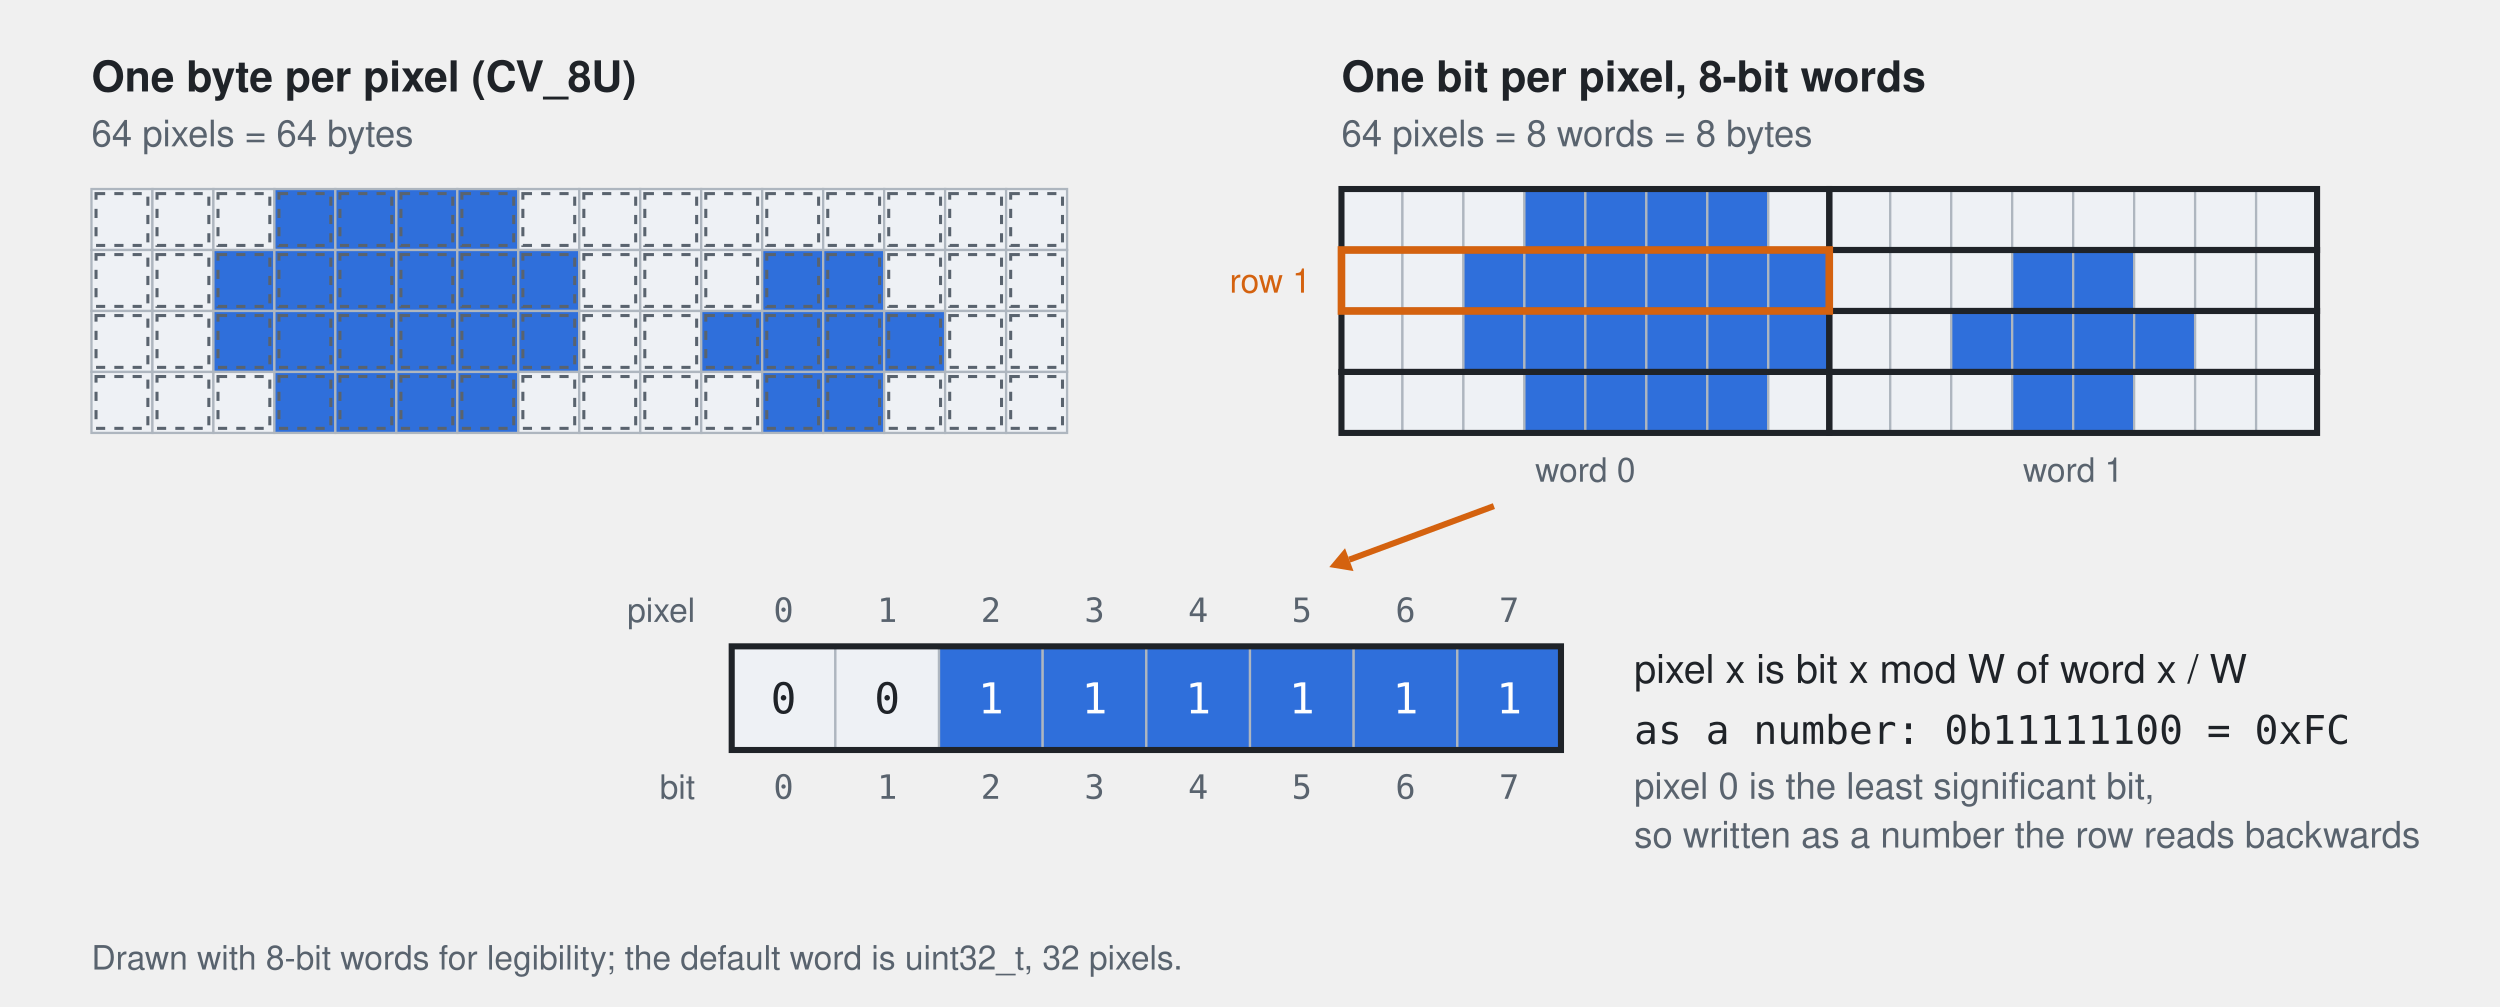
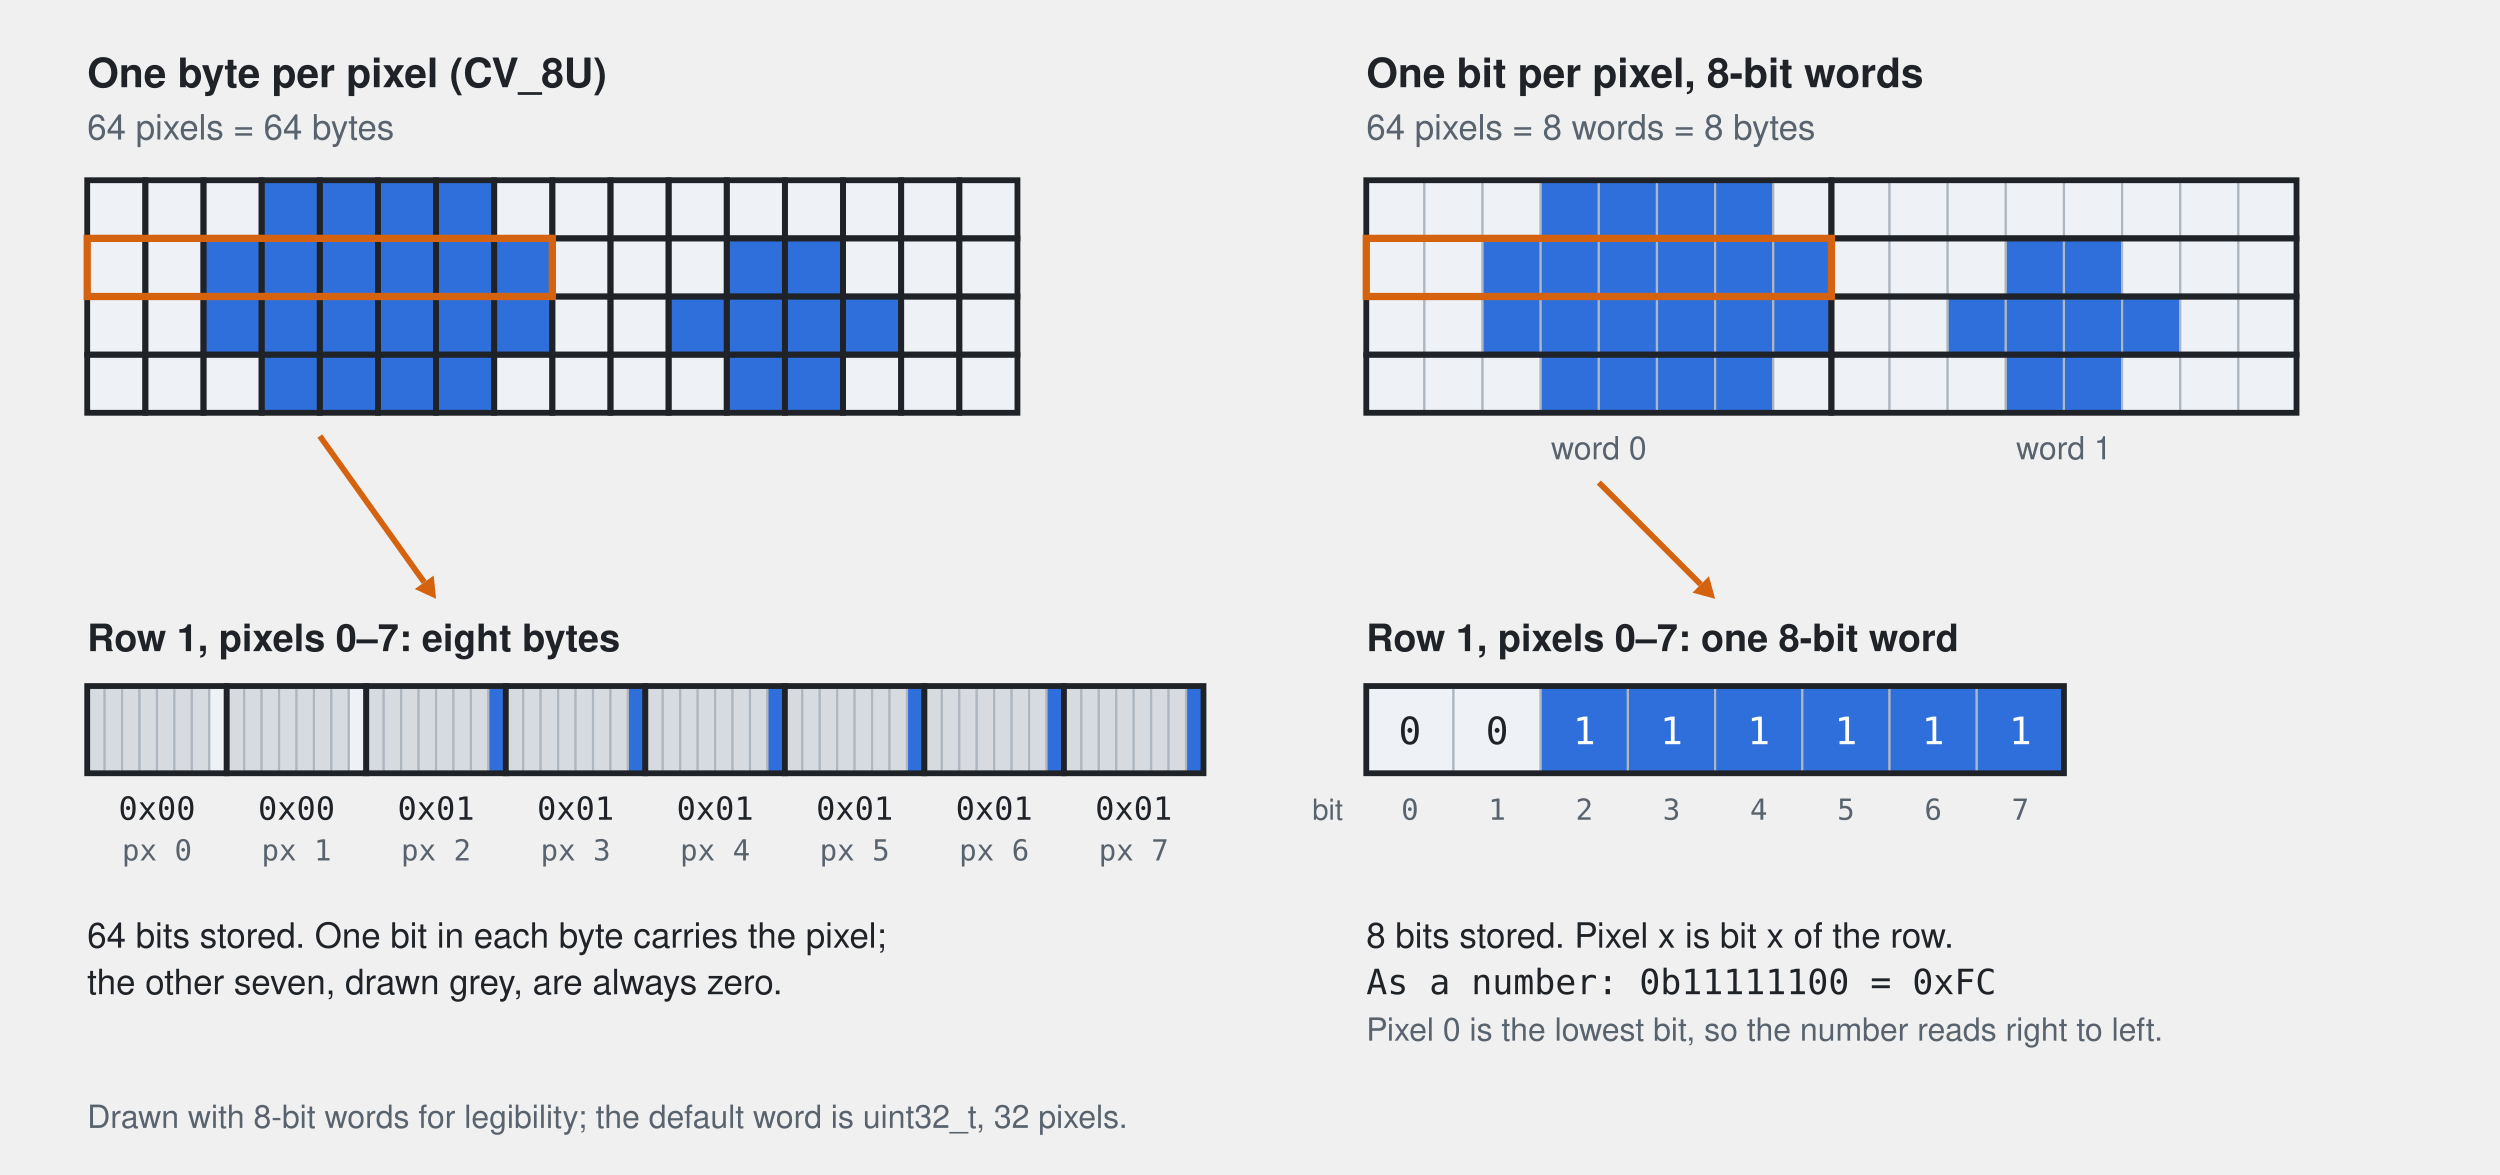
- <svg xmlns="http://www.w3.org/2000/svg" width="820" height="330" viewBox="0 0 820 330" role="img" aria-label="A 16 by 4 binary mask stored as 64 bytes and as eight 8-bit words">
+ <svg xmlns="http://www.w3.org/2000/svg" width="860" height="404" viewBox="0 0 860 404" role="img" aria-label="A 16 by 4 binary mask stored as 64 bytes and as eight 8-bit words, with eight pixels of one row expanded both ways: eight bytes of which one bit each carries the image, and one 8-bit word">
  <style>
.bg{fill:#ffffff}
.fg{fill:#1f2328}
.muted{fill:#59636e}
.on{fill:#2f6fdb}
.off{fill:#eef1f5}
.hi{fill:#d4620f}
.hisoft{fill:#fbe3cf}
.neg{fill:#d4620f}
.pad{fill:#d7dbe0}
.cell{stroke:#aeb6bf;stroke-width:0.75}
.word{fill:none;stroke:#1f2328;stroke-width:2}
.box{fill:none;stroke:#59636e;stroke-width:1;stroke-dasharray:3 3}
.ring{fill:none;stroke:#d4620f;stroke-width:2.5}
.edge{stroke:#59636e;stroke-width:1.25;fill:none}
.arrowhead{fill:#59636e}
.hiedge{stroke:#d4620f;stroke-width:2;fill:none}
.hiarrowhead{fill:#d4620f}
.bar1{fill:#aeb6bf}
.bar2{fill:#2f6fdb}
.s1{stroke:#2f6fdb;stroke-width:2.5;fill:none}
.s2{stroke:#d4620f;stroke-width:2.5;fill:none}
.d1{fill:#2f6fdb}
.d2{fill:#d4620f}
.gridline{stroke:#d7dbe0;stroke-width:1}
.refline{stroke:#1f2328;stroke-width:1.5;stroke-dasharray:5 4}
.axis{stroke:#59636e;stroke-width:1}
.halo{paint-order:stroke;stroke:#ffffff;stroke-width:4px;stroke-linejoin:round}
text{font-family:-apple-system,BlinkMacSystemFont,"Segoe UI",Helvetica,Arial,sans-serif}
.mono{font-family:ui-monospace,SFMono-Regular,Menlo,Consolas,monospace}
.oninv{fill:#ffffff}
@media (prefers-color-scheme: dark){
.bg{fill:#0d1117}
.fg{fill:#e6edf3}
.muted{fill:#9198a1}
.on{fill:#4493f8}
.off{fill:#1c2129}
.hi{fill:#f0883e}
.hisoft{fill:#4a2a12}
.neg{fill:#f0883e}
.pad{fill:#3d444d}
.cell{stroke:#3d444d}
.word{stroke:#e6edf3}
.box{stroke:#9198a1}
.ring{stroke:#f0883e}
.edge{stroke:#9198a1}
.arrowhead{fill:#9198a1}
.hiedge{stroke:#f0883e}
.hiarrowhead{fill:#f0883e}
.bar1{fill:#59636e}
.bar2{fill:#4493f8}
.s1{stroke:#4493f8}
.s2{stroke:#f0883e}
.d1{fill:#4493f8}
.d2{fill:#f0883e}
.gridline{stroke:#30363d}
.refline{stroke:#e6edf3}
.axis{stroke:#9198a1}
.halo{stroke:#0d1117}
.oninv{fill:#0d1117}
}
</style>
  <rect width="100%%" height="100%%" class="bg" rx="8" />
  <text x="30" y="30" font-size="14" text-anchor="start" class="fg" font-weight="600">One byte per pixel (CV_8U)</text>
  <text x="30" y="48" font-size="12" text-anchor="start" class="muted">64 pixels = 64 bytes</text>
  <rect x="30" y="62" width="20" height="20" class="off cell" />
  <rect x="50" y="62" width="20" height="20" class="off cell" />
  <rect x="70" y="62" width="20" height="20" class="off cell" />
  <rect x="90" y="62" width="20" height="20" class="on cell" />
  <rect x="110" y="62" width="20" height="20" class="on cell" />
  <rect x="130" y="62" width="20" height="20" class="on cell" />
  <rect x="150" y="62" width="20" height="20" class="on cell" />
  <rect x="170" y="62" width="20" height="20" class="off cell" />
  <rect x="190" y="62" width="20" height="20" class="off cell" />
  <rect x="210" y="62" width="20" height="20" class="off cell" />
  <rect x="230" y="62" width="20" height="20" class="off cell" />
  <rect x="250" y="62" width="20" height="20" class="off cell" />
  <rect x="270" y="62" width="20" height="20" class="off cell" />
  <rect x="290" y="62" width="20" height="20" class="off cell" />
  <rect x="310" y="62" width="20" height="20" class="off cell" />
  <rect x="330" y="62" width="20" height="20" class="off cell" />
  <rect x="30" y="82" width="20" height="20" class="off cell" />
  <rect x="50" y="82" width="20" height="20" class="off cell" />
  <rect x="70" y="82" width="20" height="20" class="on cell" />
  <rect x="90" y="82" width="20" height="20" class="on cell" />
  <rect x="110" y="82" width="20" height="20" class="on cell" />
  <rect x="130" y="82" width="20" height="20" class="on cell" />
  <rect x="150" y="82" width="20" height="20" class="on cell" />
  <rect x="170" y="82" width="20" height="20" class="on cell" />
  <rect x="190" y="82" width="20" height="20" class="off cell" />
  <rect x="210" y="82" width="20" height="20" class="off cell" />
  <rect x="230" y="82" width="20" height="20" class="off cell" />
  <rect x="250" y="82" width="20" height="20" class="on cell" />
  <rect x="270" y="82" width="20" height="20" class="on cell" />
  <rect x="290" y="82" width="20" height="20" class="off cell" />
  <rect x="310" y="82" width="20" height="20" class="off cell" />
  <rect x="330" y="82" width="20" height="20" class="off cell" />
  <rect x="30" y="102" width="20" height="20" class="off cell" />
  <rect x="50" y="102" width="20" height="20" class="off cell" />
  <rect x="70" y="102" width="20" height="20" class="on cell" />
  <rect x="90" y="102" width="20" height="20" class="on cell" />
  <rect x="110" y="102" width="20" height="20" class="on cell" />
  <rect x="130" y="102" width="20" height="20" class="on cell" />
  <rect x="150" y="102" width="20" height="20" class="on cell" />
  <rect x="170" y="102" width="20" height="20" class="on cell" />
  <rect x="190" y="102" width="20" height="20" class="off cell" />
  <rect x="210" y="102" width="20" height="20" class="off cell" />
  <rect x="230" y="102" width="20" height="20" class="on cell" />
  <rect x="250" y="102" width="20" height="20" class="on cell" />
  <rect x="270" y="102" width="20" height="20" class="on cell" />
  <rect x="290" y="102" width="20" height="20" class="on cell" />
  <rect x="310" y="102" width="20" height="20" class="off cell" />
  <rect x="330" y="102" width="20" height="20" class="off cell" />
  <rect x="30" y="122" width="20" height="20" class="off cell" />
  <rect x="50" y="122" width="20" height="20" class="off cell" />
  <rect x="70" y="122" width="20" height="20" class="off cell" />
  <rect x="90" y="122" width="20" height="20" class="on cell" />
  <rect x="110" y="122" width="20" height="20" class="on cell" />
  <rect x="130" y="122" width="20" height="20" class="on cell" />
  <rect x="150" y="122" width="20" height="20" class="on cell" />
  <rect x="170" y="122" width="20" height="20" class="off cell" />
  <rect x="190" y="122" width="20" height="20" class="off cell" />
  <rect x="210" y="122" width="20" height="20" class="off cell" />
  <rect x="230" y="122" width="20" height="20" class="off cell" />
  <rect x="250" y="122" width="20" height="20" class="on cell" />
  <rect x="270" y="122" width="20" height="20" class="on cell" />
  <rect x="290" y="122" width="20" height="20" class="off cell" />
  <rect x="310" y="122" width="20" height="20" class="off cell" />
  <rect x="330" y="122" width="20" height="20" class="off cell" />
-   <rect x="31.5" y="63.5" width="17" height="17" class="box" />
-   <rect x="51.5" y="63.5" width="17" height="17" class="box" />
-   <rect x="71.5" y="63.5" width="17" height="17" class="box" />
-   <rect x="91.5" y="63.5" width="17" height="17" class="box" />
-   <rect x="111.5" y="63.5" width="17" height="17" class="box" />
-   <rect x="131.5" y="63.5" width="17" height="17" class="box" />
-   <rect x="151.5" y="63.5" width="17" height="17" class="box" />
-   <rect x="171.5" y="63.5" width="17" height="17" class="box" />
-   <rect x="191.5" y="63.5" width="17" height="17" class="box" />
-   <rect x="211.5" y="63.5" width="17" height="17" class="box" />
-   <rect x="231.5" y="63.5" width="17" height="17" class="box" />
-   <rect x="251.5" y="63.5" width="17" height="17" class="box" />
-   <rect x="271.5" y="63.5" width="17" height="17" class="box" />
-   <rect x="291.5" y="63.5" width="17" height="17" class="box" />
-   <rect x="311.5" y="63.5" width="17" height="17" class="box" />
-   <rect x="331.5" y="63.5" width="17" height="17" class="box" />
-   <rect x="31.5" y="83.5" width="17" height="17" class="box" />
-   <rect x="51.5" y="83.5" width="17" height="17" class="box" />
-   <rect x="71.5" y="83.5" width="17" height="17" class="box" />
-   <rect x="91.5" y="83.5" width="17" height="17" class="box" />
-   <rect x="111.5" y="83.5" width="17" height="17" class="box" />
-   <rect x="131.5" y="83.5" width="17" height="17" class="box" />
-   <rect x="151.5" y="83.5" width="17" height="17" class="box" />
-   <rect x="171.5" y="83.5" width="17" height="17" class="box" />
-   <rect x="191.5" y="83.5" width="17" height="17" class="box" />
-   <rect x="211.5" y="83.5" width="17" height="17" class="box" />
-   <rect x="231.5" y="83.5" width="17" height="17" class="box" />
-   <rect x="251.5" y="83.5" width="17" height="17" class="box" />
-   <rect x="271.5" y="83.5" width="17" height="17" class="box" />
-   <rect x="291.5" y="83.5" width="17" height="17" class="box" />
-   <rect x="311.5" y="83.5" width="17" height="17" class="box" />
-   <rect x="331.5" y="83.5" width="17" height="17" class="box" />
-   <rect x="31.5" y="103.5" width="17" height="17" class="box" />
-   <rect x="51.5" y="103.5" width="17" height="17" class="box" />
-   <rect x="71.5" y="103.5" width="17" height="17" class="box" />
-   <rect x="91.5" y="103.5" width="17" height="17" class="box" />
-   <rect x="111.5" y="103.5" width="17" height="17" class="box" />
-   <rect x="131.5" y="103.5" width="17" height="17" class="box" />
-   <rect x="151.5" y="103.5" width="17" height="17" class="box" />
-   <rect x="171.5" y="103.5" width="17" height="17" class="box" />
-   <rect x="191.5" y="103.5" width="17" height="17" class="box" />
-   <rect x="211.5" y="103.5" width="17" height="17" class="box" />
-   <rect x="231.5" y="103.5" width="17" height="17" class="box" />
-   <rect x="251.5" y="103.5" width="17" height="17" class="box" />
-   <rect x="271.5" y="103.5" width="17" height="17" class="box" />
-   <rect x="291.5" y="103.5" width="17" height="17" class="box" />
-   <rect x="311.5" y="103.5" width="17" height="17" class="box" />
-   <rect x="331.5" y="103.5" width="17" height="17" class="box" />
-   <rect x="31.5" y="123.5" width="17" height="17" class="box" />
-   <rect x="51.5" y="123.5" width="17" height="17" class="box" />
-   <rect x="71.5" y="123.5" width="17" height="17" class="box" />
-   <rect x="91.5" y="123.5" width="17" height="17" class="box" />
-   <rect x="111.5" y="123.5" width="17" height="17" class="box" />
-   <rect x="131.5" y="123.5" width="17" height="17" class="box" />
-   <rect x="151.5" y="123.5" width="17" height="17" class="box" />
-   <rect x="171.5" y="123.5" width="17" height="17" class="box" />
-   <rect x="191.5" y="123.5" width="17" height="17" class="box" />
-   <rect x="211.5" y="123.5" width="17" height="17" class="box" />
-   <rect x="231.5" y="123.5" width="17" height="17" class="box" />
-   <rect x="251.5" y="123.5" width="17" height="17" class="box" />
-   <rect x="271.5" y="123.5" width="17" height="17" class="box" />
-   <rect x="291.5" y="123.5" width="17" height="17" class="box" />
-   <rect x="311.5" y="123.5" width="17" height="17" class="box" />
-   <rect x="331.5" y="123.5" width="17" height="17" class="box" />
-   <text x="440" y="30" font-size="14" text-anchor="start" class="fg" font-weight="600">One bit per pixel, 8-bit words</text>
-   <text x="440" y="48" font-size="12" text-anchor="start" class="muted">64 pixels = 8 words = 8 bytes</text>
-   <rect x="440" y="62" width="20" height="20" class="off cell" />
-   <rect x="460" y="62" width="20" height="20" class="off cell" />
-   <rect x="480" y="62" width="20" height="20" class="off cell" />
-   <rect x="500" y="62" width="20" height="20" class="on cell" />
-   <rect x="520" y="62" width="20" height="20" class="on cell" />
-   <rect x="540" y="62" width="20" height="20" class="on cell" />
-   <rect x="560" y="62" width="20" height="20" class="on cell" />
-   <rect x="580" y="62" width="20" height="20" class="off cell" />
-   <rect x="600" y="62" width="20" height="20" class="off cell" />
-   <rect x="620" y="62" width="20" height="20" class="off cell" />
-   <rect x="640" y="62" width="20" height="20" class="off cell" />
-   <rect x="660" y="62" width="20" height="20" class="off cell" />
-   <rect x="680" y="62" width="20" height="20" class="off cell" />
-   <rect x="700" y="62" width="20" height="20" class="off cell" />
-   <rect x="720" y="62" width="20" height="20" class="off cell" />
-   <rect x="740" y="62" width="20" height="20" class="off cell" />
-   <rect x="440" y="82" width="20" height="20" class="off cell" />
-   <rect x="460" y="82" width="20" height="20" class="off cell" />
-   <rect x="480" y="82" width="20" height="20" class="on cell" />
-   <rect x="500" y="82" width="20" height="20" class="on cell" />
-   <rect x="520" y="82" width="20" height="20" class="on cell" />
-   <rect x="540" y="82" width="20" height="20" class="on cell" />
-   <rect x="560" y="82" width="20" height="20" class="on cell" />
-   <rect x="580" y="82" width="20" height="20" class="on cell" />
-   <rect x="600" y="82" width="20" height="20" class="off cell" />
-   <rect x="620" y="82" width="20" height="20" class="off cell" />
-   <rect x="640" y="82" width="20" height="20" class="off cell" />
-   <rect x="660" y="82" width="20" height="20" class="on cell" />
-   <rect x="680" y="82" width="20" height="20" class="on cell" />
-   <rect x="700" y="82" width="20" height="20" class="off cell" />
-   <rect x="720" y="82" width="20" height="20" class="off cell" />
-   <rect x="740" y="82" width="20" height="20" class="off cell" />
-   <rect x="440" y="102" width="20" height="20" class="off cell" />
-   <rect x="460" y="102" width="20" height="20" class="off cell" />
-   <rect x="480" y="102" width="20" height="20" class="on cell" />
-   <rect x="500" y="102" width="20" height="20" class="on cell" />
-   <rect x="520" y="102" width="20" height="20" class="on cell" />
-   <rect x="540" y="102" width="20" height="20" class="on cell" />
-   <rect x="560" y="102" width="20" height="20" class="on cell" />
-   <rect x="580" y="102" width="20" height="20" class="on cell" />
-   <rect x="600" y="102" width="20" height="20" class="off cell" />
-   <rect x="620" y="102" width="20" height="20" class="off cell" />
-   <rect x="640" y="102" width="20" height="20" class="on cell" />
-   <rect x="660" y="102" width="20" height="20" class="on cell" />
-   <rect x="680" y="102" width="20" height="20" class="on cell" />
-   <rect x="700" y="102" width="20" height="20" class="on cell" />
-   <rect x="720" y="102" width="20" height="20" class="off cell" />
-   <rect x="740" y="102" width="20" height="20" class="off cell" />
-   <rect x="440" y="122" width="20" height="20" class="off cell" />
-   <rect x="460" y="122" width="20" height="20" class="off cell" />
-   <rect x="480" y="122" width="20" height="20" class="off cell" />
-   <rect x="500" y="122" width="20" height="20" class="on cell" />
-   <rect x="520" y="122" width="20" height="20" class="on cell" />
-   <rect x="540" y="122" width="20" height="20" class="on cell" />
-   <rect x="560" y="122" width="20" height="20" class="on cell" />
-   <rect x="580" y="122" width="20" height="20" class="off cell" />
-   <rect x="600" y="122" width="20" height="20" class="off cell" />
-   <rect x="620" y="122" width="20" height="20" class="off cell" />
-   <rect x="640" y="122" width="20" height="20" class="off cell" />
-   <rect x="660" y="122" width="20" height="20" class="on cell" />
-   <rect x="680" y="122" width="20" height="20" class="on cell" />
-   <rect x="700" y="122" width="20" height="20" class="off cell" />
-   <rect x="720" y="122" width="20" height="20" class="off cell" />
-   <rect x="740" y="122" width="20" height="20" class="off cell" />
-   <rect x="440" y="62" width="160" height="20" class="word" />
-   <rect x="600" y="62" width="160" height="20" class="word" />
-   <rect x="440" y="82" width="160" height="20" class="word" />
-   <rect x="600" y="82" width="160" height="20" class="word" />
-   <rect x="440" y="102" width="160" height="20" class="word" />
-   <rect x="600" y="102" width="160" height="20" class="word" />
-   <rect x="440" y="122" width="160" height="20" class="word" />
-   <rect x="600" y="122" width="160" height="20" class="word" />
-   <text x="520" y="158" font-size="11" text-anchor="middle" class="muted">word 0</text>
-   <text x="680" y="158" font-size="11" text-anchor="middle" class="muted">word 1</text>
-   <rect x="440" y="82" width="160" height="20" class="ring" />
-   <text x="430" y="96" font-size="11" text-anchor="end" class="hi">row 1</text>
-   <line x1="490" y1="166" x2="442.56" y2="183.57" class="hiedge" />
-   <path d="M436 186L441.17 179.82L443.95 187.32Z" class="hiarrowhead" />
-   <text x="228" y="204" font-size="11" text-anchor="end" class="muted">pixel</text>
-   <text x="228" y="262" font-size="11" text-anchor="end" class="muted">bit</text>
-   <text x="257" y="204" font-size="11" text-anchor="middle" class="muted mono">0</text>
-   <rect x="240" y="212" width="34" height="34" class="off cell" />
-   <text x="257" y="234" font-size="14" text-anchor="middle" class="fg mono">0</text>
-   <text x="257" y="262" font-size="11" text-anchor="middle" class="muted mono">0</text>
-   <text x="291" y="204" font-size="11" text-anchor="middle" class="muted mono">1</text>
-   <rect x="274" y="212" width="34" height="34" class="off cell" />
-   <text x="291" y="234" font-size="14" text-anchor="middle" class="fg mono">0</text>
-   <text x="291" y="262" font-size="11" text-anchor="middle" class="muted mono">1</text>
-   <text x="325" y="204" font-size="11" text-anchor="middle" class="muted mono">2</text>
-   <rect x="308" y="212" width="34" height="34" class="on cell" />
-   <text x="325" y="234" font-size="14" text-anchor="middle" class="oninv mono">1</text>
-   <text x="325" y="262" font-size="11" text-anchor="middle" class="muted mono">2</text>
-   <text x="359" y="204" font-size="11" text-anchor="middle" class="muted mono">3</text>
-   <rect x="342" y="212" width="34" height="34" class="on cell" />
-   <text x="359" y="234" font-size="14" text-anchor="middle" class="oninv mono">1</text>
-   <text x="359" y="262" font-size="11" text-anchor="middle" class="muted mono">3</text>
-   <text x="393" y="204" font-size="11" text-anchor="middle" class="muted mono">4</text>
-   <rect x="376" y="212" width="34" height="34" class="on cell" />
-   <text x="393" y="234" font-size="14" text-anchor="middle" class="oninv mono">1</text>
-   <text x="393" y="262" font-size="11" text-anchor="middle" class="muted mono">4</text>
-   <text x="427" y="204" font-size="11" text-anchor="middle" class="muted mono">5</text>
-   <rect x="410" y="212" width="34" height="34" class="on cell" />
-   <text x="427" y="234" font-size="14" text-anchor="middle" class="oninv mono">1</text>
-   <text x="427" y="262" font-size="11" text-anchor="middle" class="muted mono">5</text>
-   <text x="461" y="204" font-size="11" text-anchor="middle" class="muted mono">6</text>
-   <rect x="444" y="212" width="34" height="34" class="on cell" />
-   <text x="461" y="234" font-size="14" text-anchor="middle" class="oninv mono">1</text>
-   <text x="461" y="262" font-size="11" text-anchor="middle" class="muted mono">6</text>
-   <text x="495" y="204" font-size="11" text-anchor="middle" class="muted mono">7</text>
-   <rect x="478" y="212" width="34" height="34" class="on cell" />
-   <text x="495" y="234" font-size="14" text-anchor="middle" class="oninv mono">1</text>
-   <text x="495" y="262" font-size="11" text-anchor="middle" class="muted mono">7</text>
-   <rect x="240" y="212" width="272" height="34" class="word" />
-   <text x="536" y="224" font-size="13" text-anchor="start" class="fg">pixel x is bit x mod W of word x / W</text>
-   <text x="536" y="244" font-size="13" text-anchor="start" class="fg mono">as a number: 0b11111100 = 0xFC</text>
-   <text x="536" y="262" font-size="12" text-anchor="start" class="muted">pixel 0 is the least significant bit,</text>
-   <text x="536" y="278" font-size="12" text-anchor="start" class="muted">so written as a number the row reads backwards</text>
-   <text x="30" y="318" font-size="11" text-anchor="start" class="muted">Drawn with 8-bit words for legibility; the default word is uint32_t, 32 pixels.</text>
+   <rect x="30" y="62" width="20" height="20" class="word" />
+   <rect x="50" y="62" width="20" height="20" class="word" />
+   <rect x="70" y="62" width="20" height="20" class="word" />
+   <rect x="90" y="62" width="20" height="20" class="word" />
+   <rect x="110" y="62" width="20" height="20" class="word" />
+   <rect x="130" y="62" width="20" height="20" class="word" />
+   <rect x="150" y="62" width="20" height="20" class="word" />
+   <rect x="170" y="62" width="20" height="20" class="word" />
+   <rect x="190" y="62" width="20" height="20" class="word" />
+   <rect x="210" y="62" width="20" height="20" class="word" />
+   <rect x="230" y="62" width="20" height="20" class="word" />
+   <rect x="250" y="62" width="20" height="20" class="word" />
+   <rect x="270" y="62" width="20" height="20" class="word" />
+   <rect x="290" y="62" width="20" height="20" class="word" />
+   <rect x="310" y="62" width="20" height="20" class="word" />
+   <rect x="330" y="62" width="20" height="20" class="word" />
+   <rect x="30" y="82" width="20" height="20" class="word" />
+   <rect x="50" y="82" width="20" height="20" class="word" />
+   <rect x="70" y="82" width="20" height="20" class="word" />
+   <rect x="90" y="82" width="20" height="20" class="word" />
+   <rect x="110" y="82" width="20" height="20" class="word" />
+   <rect x="130" y="82" width="20" height="20" class="word" />
+   <rect x="150" y="82" width="20" height="20" class="word" />
+   <rect x="170" y="82" width="20" height="20" class="word" />
+   <rect x="190" y="82" width="20" height="20" class="word" />
+   <rect x="210" y="82" width="20" height="20" class="word" />
+   <rect x="230" y="82" width="20" height="20" class="word" />
+   <rect x="250" y="82" width="20" height="20" class="word" />
+   <rect x="270" y="82" width="20" height="20" class="word" />
+   <rect x="290" y="82" width="20" height="20" class="word" />
+   <rect x="310" y="82" width="20" height="20" class="word" />
+   <rect x="330" y="82" width="20" height="20" class="word" />
+   <rect x="30" y="102" width="20" height="20" class="word" />
+   <rect x="50" y="102" width="20" height="20" class="word" />
+   <rect x="70" y="102" width="20" height="20" class="word" />
+   <rect x="90" y="102" width="20" height="20" class="word" />
+   <rect x="110" y="102" width="20" height="20" class="word" />
+   <rect x="130" y="102" width="20" height="20" class="word" />
+   <rect x="150" y="102" width="20" height="20" class="word" />
+   <rect x="170" y="102" width="20" height="20" class="word" />
+   <rect x="190" y="102" width="20" height="20" class="word" />
+   <rect x="210" y="102" width="20" height="20" class="word" />
+   <rect x="230" y="102" width="20" height="20" class="word" />
+   <rect x="250" y="102" width="20" height="20" class="word" />
+   <rect x="270" y="102" width="20" height="20" class="word" />
+   <rect x="290" y="102" width="20" height="20" class="word" />
+   <rect x="310" y="102" width="20" height="20" class="word" />
+   <rect x="330" y="102" width="20" height="20" class="word" />
+   <rect x="30" y="122" width="20" height="20" class="word" />
+   <rect x="50" y="122" width="20" height="20" class="word" />
+   <rect x="70" y="122" width="20" height="20" class="word" />
+   <rect x="90" y="122" width="20" height="20" class="word" />
+   <rect x="110" y="122" width="20" height="20" class="word" />
+   <rect x="130" y="122" width="20" height="20" class="word" />
+   <rect x="150" y="122" width="20" height="20" class="word" />
+   <rect x="170" y="122" width="20" height="20" class="word" />
+   <rect x="190" y="122" width="20" height="20" class="word" />
+   <rect x="210" y="122" width="20" height="20" class="word" />
+   <rect x="230" y="122" width="20" height="20" class="word" />
+   <rect x="250" y="122" width="20" height="20" class="word" />
+   <rect x="270" y="122" width="20" height="20" class="word" />
+   <rect x="290" y="122" width="20" height="20" class="word" />
+   <rect x="310" y="122" width="20" height="20" class="word" />
+   <rect x="330" y="122" width="20" height="20" class="word" />
+   <text x="470" y="30" font-size="14" text-anchor="start" class="fg" font-weight="600">One bit per pixel, 8-bit words</text>
+   <text x="470" y="48" font-size="12" text-anchor="start" class="muted">64 pixels = 8 words = 8 bytes</text>
+   <rect x="470" y="62" width="20" height="20" class="off cell" />
+   <rect x="490" y="62" width="20" height="20" class="off cell" />
+   <rect x="510" y="62" width="20" height="20" class="off cell" />
+   <rect x="530" y="62" width="20" height="20" class="on cell" />
+   <rect x="550" y="62" width="20" height="20" class="on cell" />
+   <rect x="570" y="62" width="20" height="20" class="on cell" />
+   <rect x="590" y="62" width="20" height="20" class="on cell" />
+   <rect x="610" y="62" width="20" height="20" class="off cell" />
+   <rect x="630" y="62" width="20" height="20" class="off cell" />
+   <rect x="650" y="62" width="20" height="20" class="off cell" />
+   <rect x="670" y="62" width="20" height="20" class="off cell" />
+   <rect x="690" y="62" width="20" height="20" class="off cell" />
+   <rect x="710" y="62" width="20" height="20" class="off cell" />
+   <rect x="730" y="62" width="20" height="20" class="off cell" />
+   <rect x="750" y="62" width="20" height="20" class="off cell" />
+   <rect x="770" y="62" width="20" height="20" class="off cell" />
+   <rect x="470" y="82" width="20" height="20" class="off cell" />
+   <rect x="490" y="82" width="20" height="20" class="off cell" />
+   <rect x="510" y="82" width="20" height="20" class="on cell" />
+   <rect x="530" y="82" width="20" height="20" class="on cell" />
+   <rect x="550" y="82" width="20" height="20" class="on cell" />
+   <rect x="570" y="82" width="20" height="20" class="on cell" />
+   <rect x="590" y="82" width="20" height="20" class="on cell" />
+   <rect x="610" y="82" width="20" height="20" class="on cell" />
+   <rect x="630" y="82" width="20" height="20" class="off cell" />
+   <rect x="650" y="82" width="20" height="20" class="off cell" />
+   <rect x="670" y="82" width="20" height="20" class="off cell" />
+   <rect x="690" y="82" width="20" height="20" class="on cell" />
+   <rect x="710" y="82" width="20" height="20" class="on cell" />
+   <rect x="730" y="82" width="20" height="20" class="off cell" />
+   <rect x="750" y="82" width="20" height="20" class="off cell" />
+   <rect x="770" y="82" width="20" height="20" class="off cell" />
+   <rect x="470" y="102" width="20" height="20" class="off cell" />
+   <rect x="490" y="102" width="20" height="20" class="off cell" />
+   <rect x="510" y="102" width="20" height="20" class="on cell" />
+   <rect x="530" y="102" width="20" height="20" class="on cell" />
+   <rect x="550" y="102" width="20" height="20" class="on cell" />
+   <rect x="570" y="102" width="20" height="20" class="on cell" />
+   <rect x="590" y="102" width="20" height="20" class="on cell" />
+   <rect x="610" y="102" width="20" height="20" class="on cell" />
+   <rect x="630" y="102" width="20" height="20" class="off cell" />
+   <rect x="650" y="102" width="20" height="20" class="off cell" />
+   <rect x="670" y="102" width="20" height="20" class="on cell" />
+   <rect x="690" y="102" width="20" height="20" class="on cell" />
+   <rect x="710" y="102" width="20" height="20" class="on cell" />
+   <rect x="730" y="102" width="20" height="20" class="on cell" />
+   <rect x="750" y="102" width="20" height="20" class="off cell" />
+   <rect x="770" y="102" width="20" height="20" class="off cell" />
+   <rect x="470" y="122" width="20" height="20" class="off cell" />
+   <rect x="490" y="122" width="20" height="20" class="off cell" />
+   <rect x="510" y="122" width="20" height="20" class="off cell" />
+   <rect x="530" y="122" width="20" height="20" class="on cell" />
+   <rect x="550" y="122" width="20" height="20" class="on cell" />
+   <rect x="570" y="122" width="20" height="20" class="on cell" />
+   <rect x="590" y="122" width="20" height="20" class="on cell" />
+   <rect x="610" y="122" width="20" height="20" class="off cell" />
+   <rect x="630" y="122" width="20" height="20" class="off cell" />
+   <rect x="650" y="122" width="20" height="20" class="off cell" />
+   <rect x="670" y="122" width="20" height="20" class="off cell" />
+   <rect x="690" y="122" width="20" height="20" class="on cell" />
+   <rect x="710" y="122" width="20" height="20" class="on cell" />
+   <rect x="730" y="122" width="20" height="20" class="off cell" />
+   <rect x="750" y="122" width="20" height="20" class="off cell" />
+   <rect x="770" y="122" width="20" height="20" class="off cell" />
+   <rect x="470" y="62" width="160" height="20" class="word" />
+   <rect x="630" y="62" width="160" height="20" class="word" />
+   <rect x="470" y="82" width="160" height="20" class="word" />
+   <rect x="630" y="82" width="160" height="20" class="word" />
+   <rect x="470" y="102" width="160" height="20" class="word" />
+   <rect x="630" y="102" width="160" height="20" class="word" />
+   <rect x="470" y="122" width="160" height="20" class="word" />
+   <rect x="630" y="122" width="160" height="20" class="word" />
+   <text x="550" y="158" font-size="11" text-anchor="middle" class="muted">word 0</text>
+   <text x="710" y="158" font-size="11" text-anchor="middle" class="muted">word 1</text>
+   <rect x="30" y="82" width="160" height="20" class="ring" />
+   <line x1="110" y1="150" x2="145.93" y2="200.3" class="hiedge" />
+   <path d="M150 206L142.68 202.63L149.19 197.98Z" class="hiarrowhead" />
+   <text x="30" y="224" font-size="13" text-anchor="start" class="fg" font-weight="600">Row 1, pixels 0–7: eight bytes</text>
+   <rect x="30" y="236" width="6" height="30" class="pad cell" />
+   <rect x="36" y="236" width="6" height="30" class="pad cell" />
+   <rect x="42" y="236" width="6" height="30" class="pad cell" />
+   <rect x="48" y="236" width="6" height="30" class="pad cell" />
+   <rect x="54" y="236" width="6" height="30" class="pad cell" />
+   <rect x="60" y="236" width="6" height="30" class="pad cell" />
+   <rect x="66" y="236" width="6" height="30" class="pad cell" />
+   <rect x="72" y="236" width="6" height="30" class="off cell" />
+   <rect x="30" y="236" width="48" height="30" class="word" />
+   <text x="54" y="282" font-size="11" text-anchor="middle" class="fg mono">0x00</text>
+   <text x="54" y="296" font-size="10" text-anchor="middle" class="muted mono">px 0</text>
+   <rect x="78" y="236" width="6" height="30" class="pad cell" />
+   <rect x="84" y="236" width="6" height="30" class="pad cell" />
+   <rect x="90" y="236" width="6" height="30" class="pad cell" />
+   <rect x="96" y="236" width="6" height="30" class="pad cell" />
+   <rect x="102" y="236" width="6" height="30" class="pad cell" />
+   <rect x="108" y="236" width="6" height="30" class="pad cell" />
+   <rect x="114" y="236" width="6" height="30" class="pad cell" />
+   <rect x="120" y="236" width="6" height="30" class="off cell" />
+   <rect x="78" y="236" width="48" height="30" class="word" />
+   <text x="102" y="282" font-size="11" text-anchor="middle" class="fg mono">0x00</text>
+   <text x="102" y="296" font-size="10" text-anchor="middle" class="muted mono">px 1</text>
+   <rect x="126" y="236" width="6" height="30" class="pad cell" />
+   <rect x="132" y="236" width="6" height="30" class="pad cell" />
+   <rect x="138" y="236" width="6" height="30" class="pad cell" />
+   <rect x="144" y="236" width="6" height="30" class="pad cell" />
+   <rect x="150" y="236" width="6" height="30" class="pad cell" />
+   <rect x="156" y="236" width="6" height="30" class="pad cell" />
+   <rect x="162" y="236" width="6" height="30" class="pad cell" />
+   <rect x="168" y="236" width="6" height="30" class="on cell" />
+   <rect x="126" y="236" width="48" height="30" class="word" />
+   <text x="150" y="282" font-size="11" text-anchor="middle" class="fg mono">0x01</text>
+   <text x="150" y="296" font-size="10" text-anchor="middle" class="muted mono">px 2</text>
+   <rect x="174" y="236" width="6" height="30" class="pad cell" />
+   <rect x="180" y="236" width="6" height="30" class="pad cell" />
+   <rect x="186" y="236" width="6" height="30" class="pad cell" />
+   <rect x="192" y="236" width="6" height="30" class="pad cell" />
+   <rect x="198" y="236" width="6" height="30" class="pad cell" />
+   <rect x="204" y="236" width="6" height="30" class="pad cell" />
+   <rect x="210" y="236" width="6" height="30" class="pad cell" />
+   <rect x="216" y="236" width="6" height="30" class="on cell" />
+   <rect x="174" y="236" width="48" height="30" class="word" />
+   <text x="198" y="282" font-size="11" text-anchor="middle" class="fg mono">0x01</text>
+   <text x="198" y="296" font-size="10" text-anchor="middle" class="muted mono">px 3</text>
+   <rect x="222" y="236" width="6" height="30" class="pad cell" />
+   <rect x="228" y="236" width="6" height="30" class="pad cell" />
+   <rect x="234" y="236" width="6" height="30" class="pad cell" />
+   <rect x="240" y="236" width="6" height="30" class="pad cell" />
+   <rect x="246" y="236" width="6" height="30" class="pad cell" />
+   <rect x="252" y="236" width="6" height="30" class="pad cell" />
+   <rect x="258" y="236" width="6" height="30" class="pad cell" />
+   <rect x="264" y="236" width="6" height="30" class="on cell" />
+   <rect x="222" y="236" width="48" height="30" class="word" />
+   <text x="246" y="282" font-size="11" text-anchor="middle" class="fg mono">0x01</text>
+   <text x="246" y="296" font-size="10" text-anchor="middle" class="muted mono">px 4</text>
+   <rect x="270" y="236" width="6" height="30" class="pad cell" />
+   <rect x="276" y="236" width="6" height="30" class="pad cell" />
+   <rect x="282" y="236" width="6" height="30" class="pad cell" />
+   <rect x="288" y="236" width="6" height="30" class="pad cell" />
+   <rect x="294" y="236" width="6" height="30" class="pad cell" />
+   <rect x="300" y="236" width="6" height="30" class="pad cell" />
+   <rect x="306" y="236" width="6" height="30" class="pad cell" />
+   <rect x="312" y="236" width="6" height="30" class="on cell" />
+   <rect x="270" y="236" width="48" height="30" class="word" />
+   <text x="294" y="282" font-size="11" text-anchor="middle" class="fg mono">0x01</text>
+   <text x="294" y="296" font-size="10" text-anchor="middle" class="muted mono">px 5</text>
+   <rect x="318" y="236" width="6" height="30" class="pad cell" />
+   <rect x="324" y="236" width="6" height="30" class="pad cell" />
+   <rect x="330" y="236" width="6" height="30" class="pad cell" />
+   <rect x="336" y="236" width="6" height="30" class="pad cell" />
+   <rect x="342" y="236" width="6" height="30" class="pad cell" />
+   <rect x="348" y="236" width="6" height="30" class="pad cell" />
+   <rect x="354" y="236" width="6" height="30" class="pad cell" />
+   <rect x="360" y="236" width="6" height="30" class="on cell" />
+   <rect x="318" y="236" width="48" height="30" class="word" />
+   <text x="342" y="282" font-size="11" text-anchor="middle" class="fg mono">0x01</text>
+   <text x="342" y="296" font-size="10" text-anchor="middle" class="muted mono">px 6</text>
+   <rect x="366" y="236" width="6" height="30" class="pad cell" />
+   <rect x="372" y="236" width="6" height="30" class="pad cell" />
+   <rect x="378" y="236" width="6" height="30" class="pad cell" />
+   <rect x="384" y="236" width="6" height="30" class="pad cell" />
+   <rect x="390" y="236" width="6" height="30" class="pad cell" />
+   <rect x="396" y="236" width="6" height="30" class="pad cell" />
+   <rect x="402" y="236" width="6" height="30" class="pad cell" />
+   <rect x="408" y="236" width="6" height="30" class="on cell" />
+   <rect x="366" y="236" width="48" height="30" class="word" />
+   <text x="390" y="282" font-size="11" text-anchor="middle" class="fg mono">0x01</text>
+   <text x="390" y="296" font-size="10" text-anchor="middle" class="muted mono">px 7</text>
+   <text x="30" y="326" font-size="12" text-anchor="start" class="fg">64 bits stored. One bit in each byte carries the pixel;</text>
+   <text x="30" y="342" font-size="12" text-anchor="start" class="fg">the other seven, drawn grey, are always zero.</text>
+   <rect x="470" y="82" width="160" height="20" class="ring" />
+   <line x1="550" y1="166" x2="585.05" y2="201.05" class="hiedge" />
+   <path d="M590 206L582.22 203.88L587.88 198.22Z" class="hiarrowhead" />
+   <text x="470" y="224" font-size="13" text-anchor="start" class="fg" font-weight="600">Row 1, pixels 0–7: one 8-bit word</text>
+   <rect x="470" y="236" width="30" height="30" class="off cell" />
+   <text x="485" y="256" font-size="13" text-anchor="middle" class="fg mono">0</text>
+   <text x="485" y="282" font-size="10" text-anchor="middle" class="muted mono">0</text>
+   <rect x="500" y="236" width="30" height="30" class="off cell" />
+   <text x="515" y="256" font-size="13" text-anchor="middle" class="fg mono">0</text>
+   <text x="515" y="282" font-size="10" text-anchor="middle" class="muted mono">1</text>
+   <rect x="530" y="236" width="30" height="30" class="on cell" />
+   <text x="545" y="256" font-size="13" text-anchor="middle" class="oninv mono">1</text>
+   <text x="545" y="282" font-size="10" text-anchor="middle" class="muted mono">2</text>
+   <rect x="560" y="236" width="30" height="30" class="on cell" />
+   <text x="575" y="256" font-size="13" text-anchor="middle" class="oninv mono">1</text>
+   <text x="575" y="282" font-size="10" text-anchor="middle" class="muted mono">3</text>
+   <rect x="590" y="236" width="30" height="30" class="on cell" />
+   <text x="605" y="256" font-size="13" text-anchor="middle" class="oninv mono">1</text>
+   <text x="605" y="282" font-size="10" text-anchor="middle" class="muted mono">4</text>
+   <rect x="620" y="236" width="30" height="30" class="on cell" />
+   <text x="635" y="256" font-size="13" text-anchor="middle" class="oninv mono">1</text>
+   <text x="635" y="282" font-size="10" text-anchor="middle" class="muted mono">5</text>
+   <rect x="650" y="236" width="30" height="30" class="on cell" />
+   <text x="665" y="256" font-size="13" text-anchor="middle" class="oninv mono">1</text>
+   <text x="665" y="282" font-size="10" text-anchor="middle" class="muted mono">6</text>
+   <rect x="680" y="236" width="30" height="30" class="on cell" />
+   <text x="695" y="256" font-size="13" text-anchor="middle" class="oninv mono">1</text>
+   <text x="695" y="282" font-size="10" text-anchor="middle" class="muted mono">7</text>
+   <rect x="470" y="236" width="240" height="30" class="word" />
+   <text x="462" y="282" font-size="10" text-anchor="end" class="muted">bit</text>
+   <text x="470" y="326" font-size="12" text-anchor="start" class="fg">8 bits stored. Pixel x is bit x of the row.</text>
+   <text x="470" y="342" font-size="12" text-anchor="start" class="fg mono">As a number: 0b11111100 = 0xFC</text>
+   <text x="470" y="358" font-size="11" text-anchor="start" class="muted">Pixel 0 is the lowest bit, so the number reads right to left.</text>
+   <text x="30" y="388" font-size="11" text-anchor="start" class="muted">Drawn with 8-bit words for legibility; the default word is uint32_t, 32 pixels.</text>
</svg>
